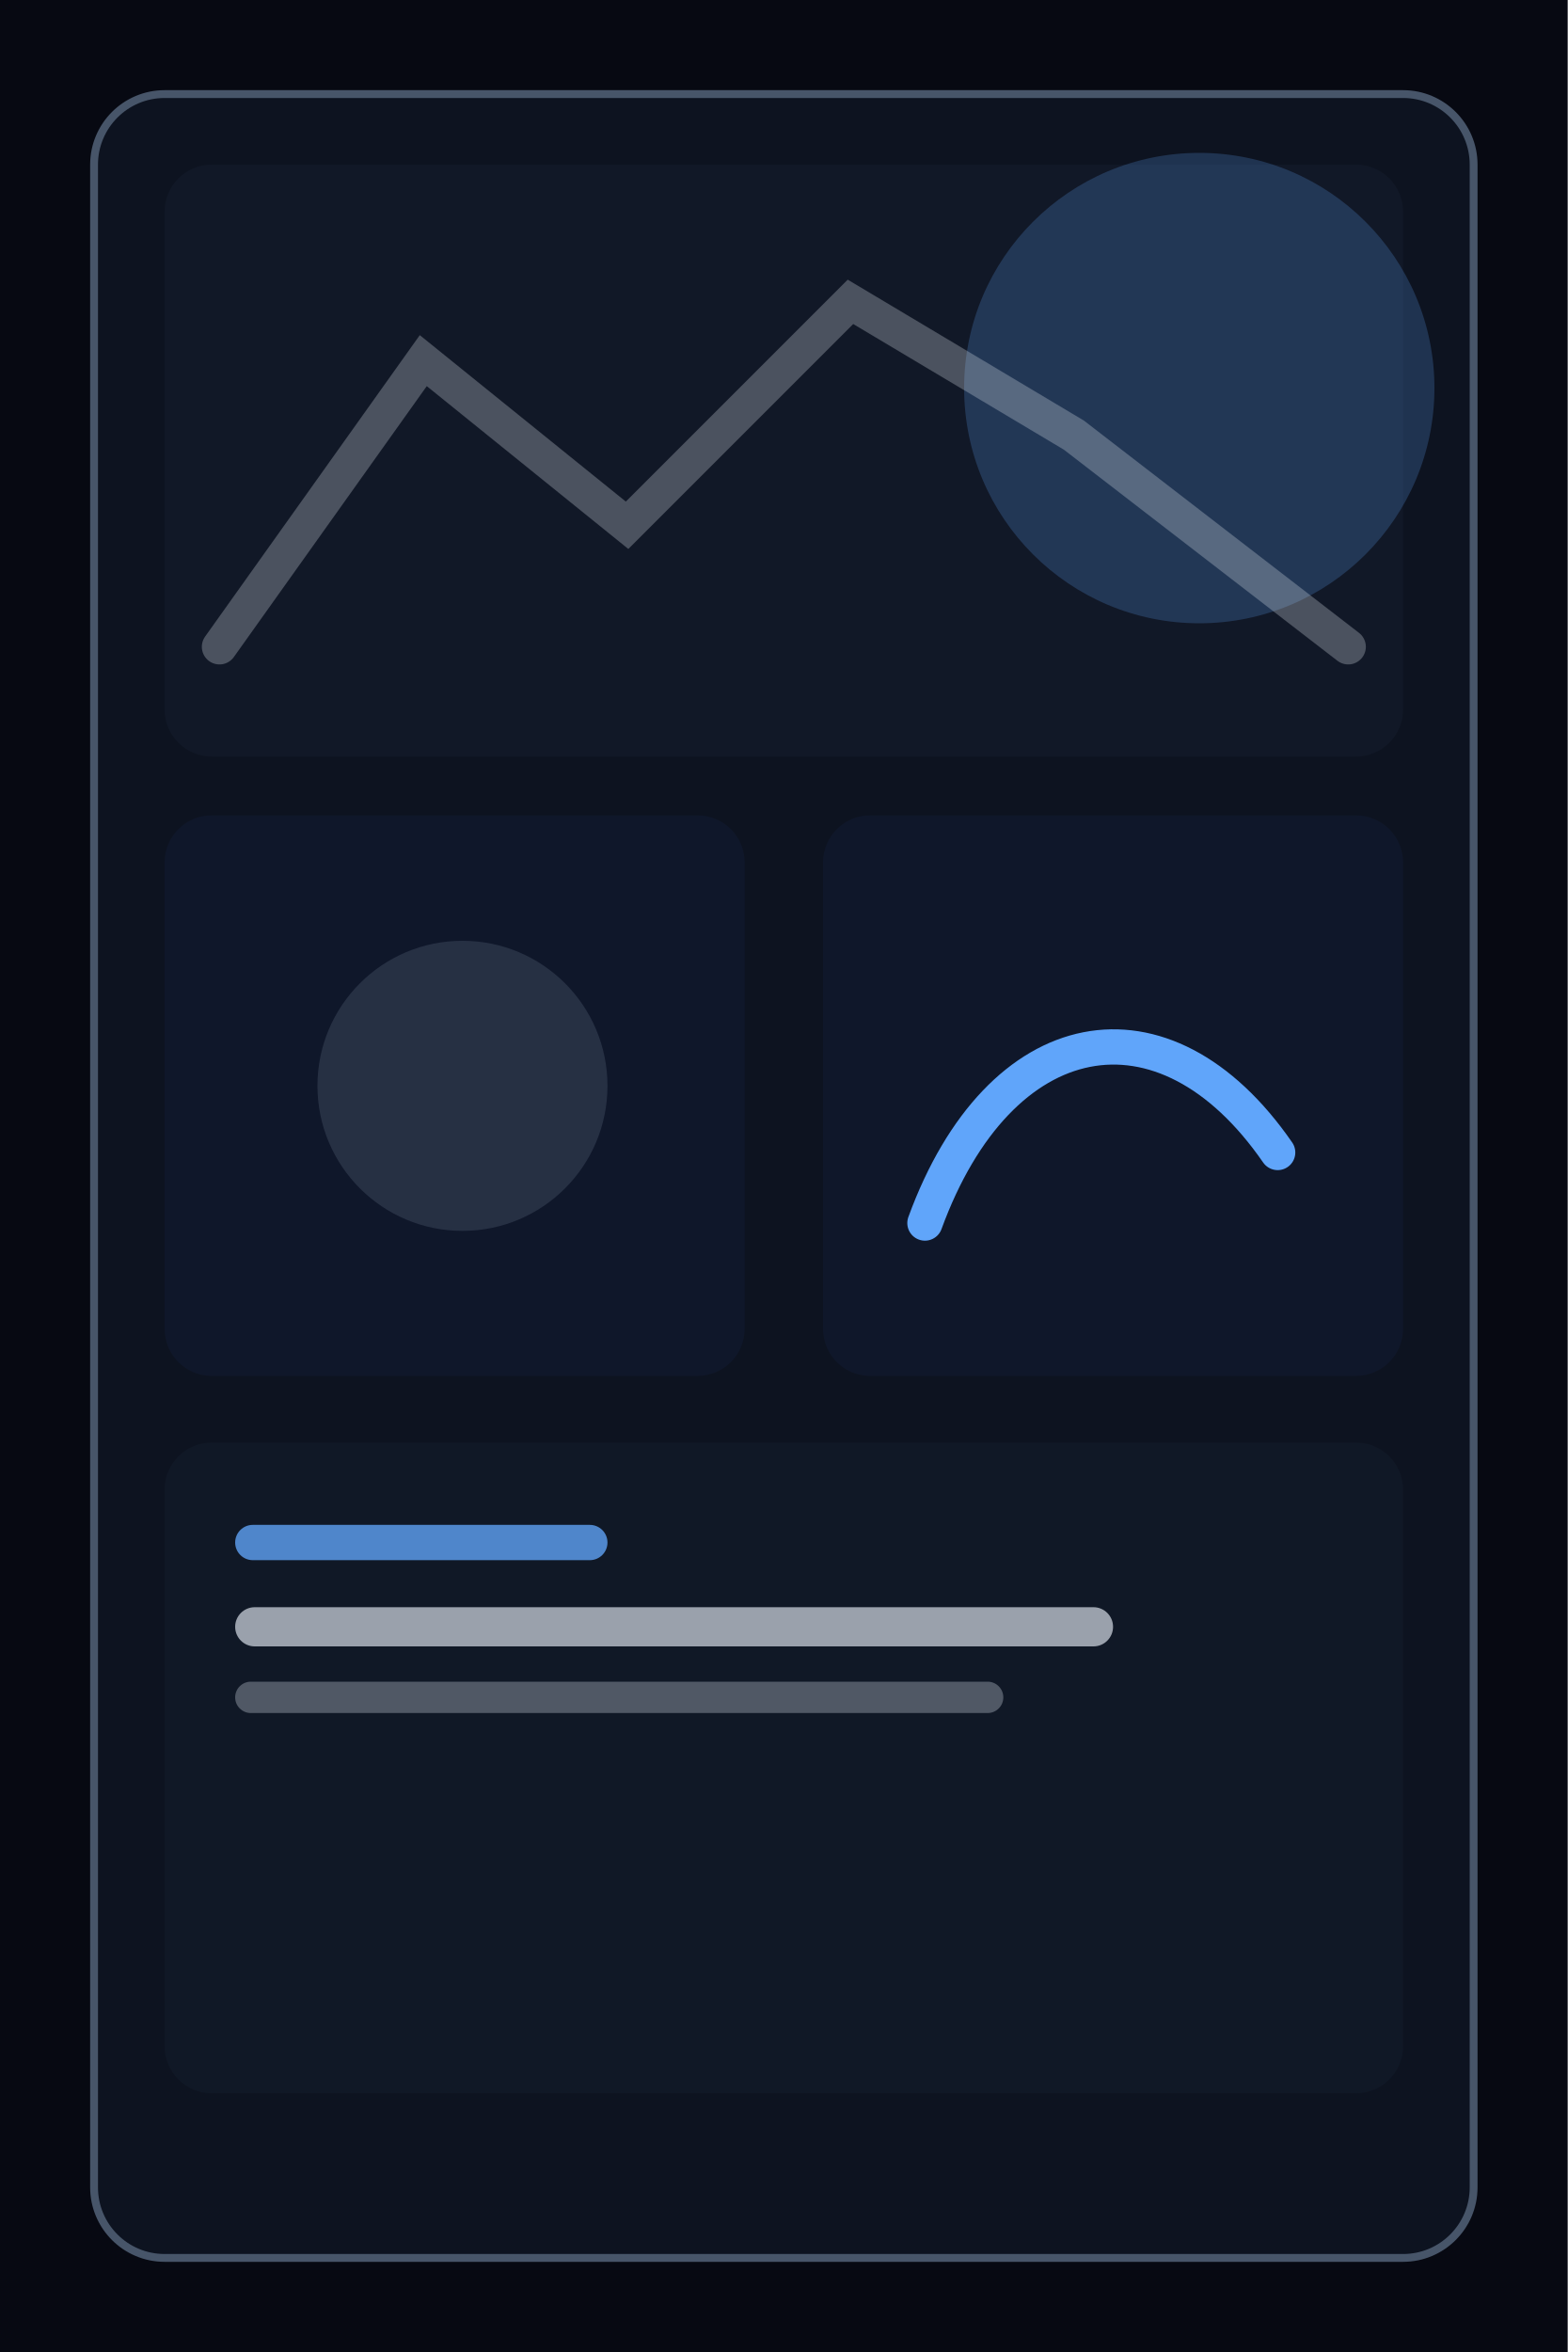
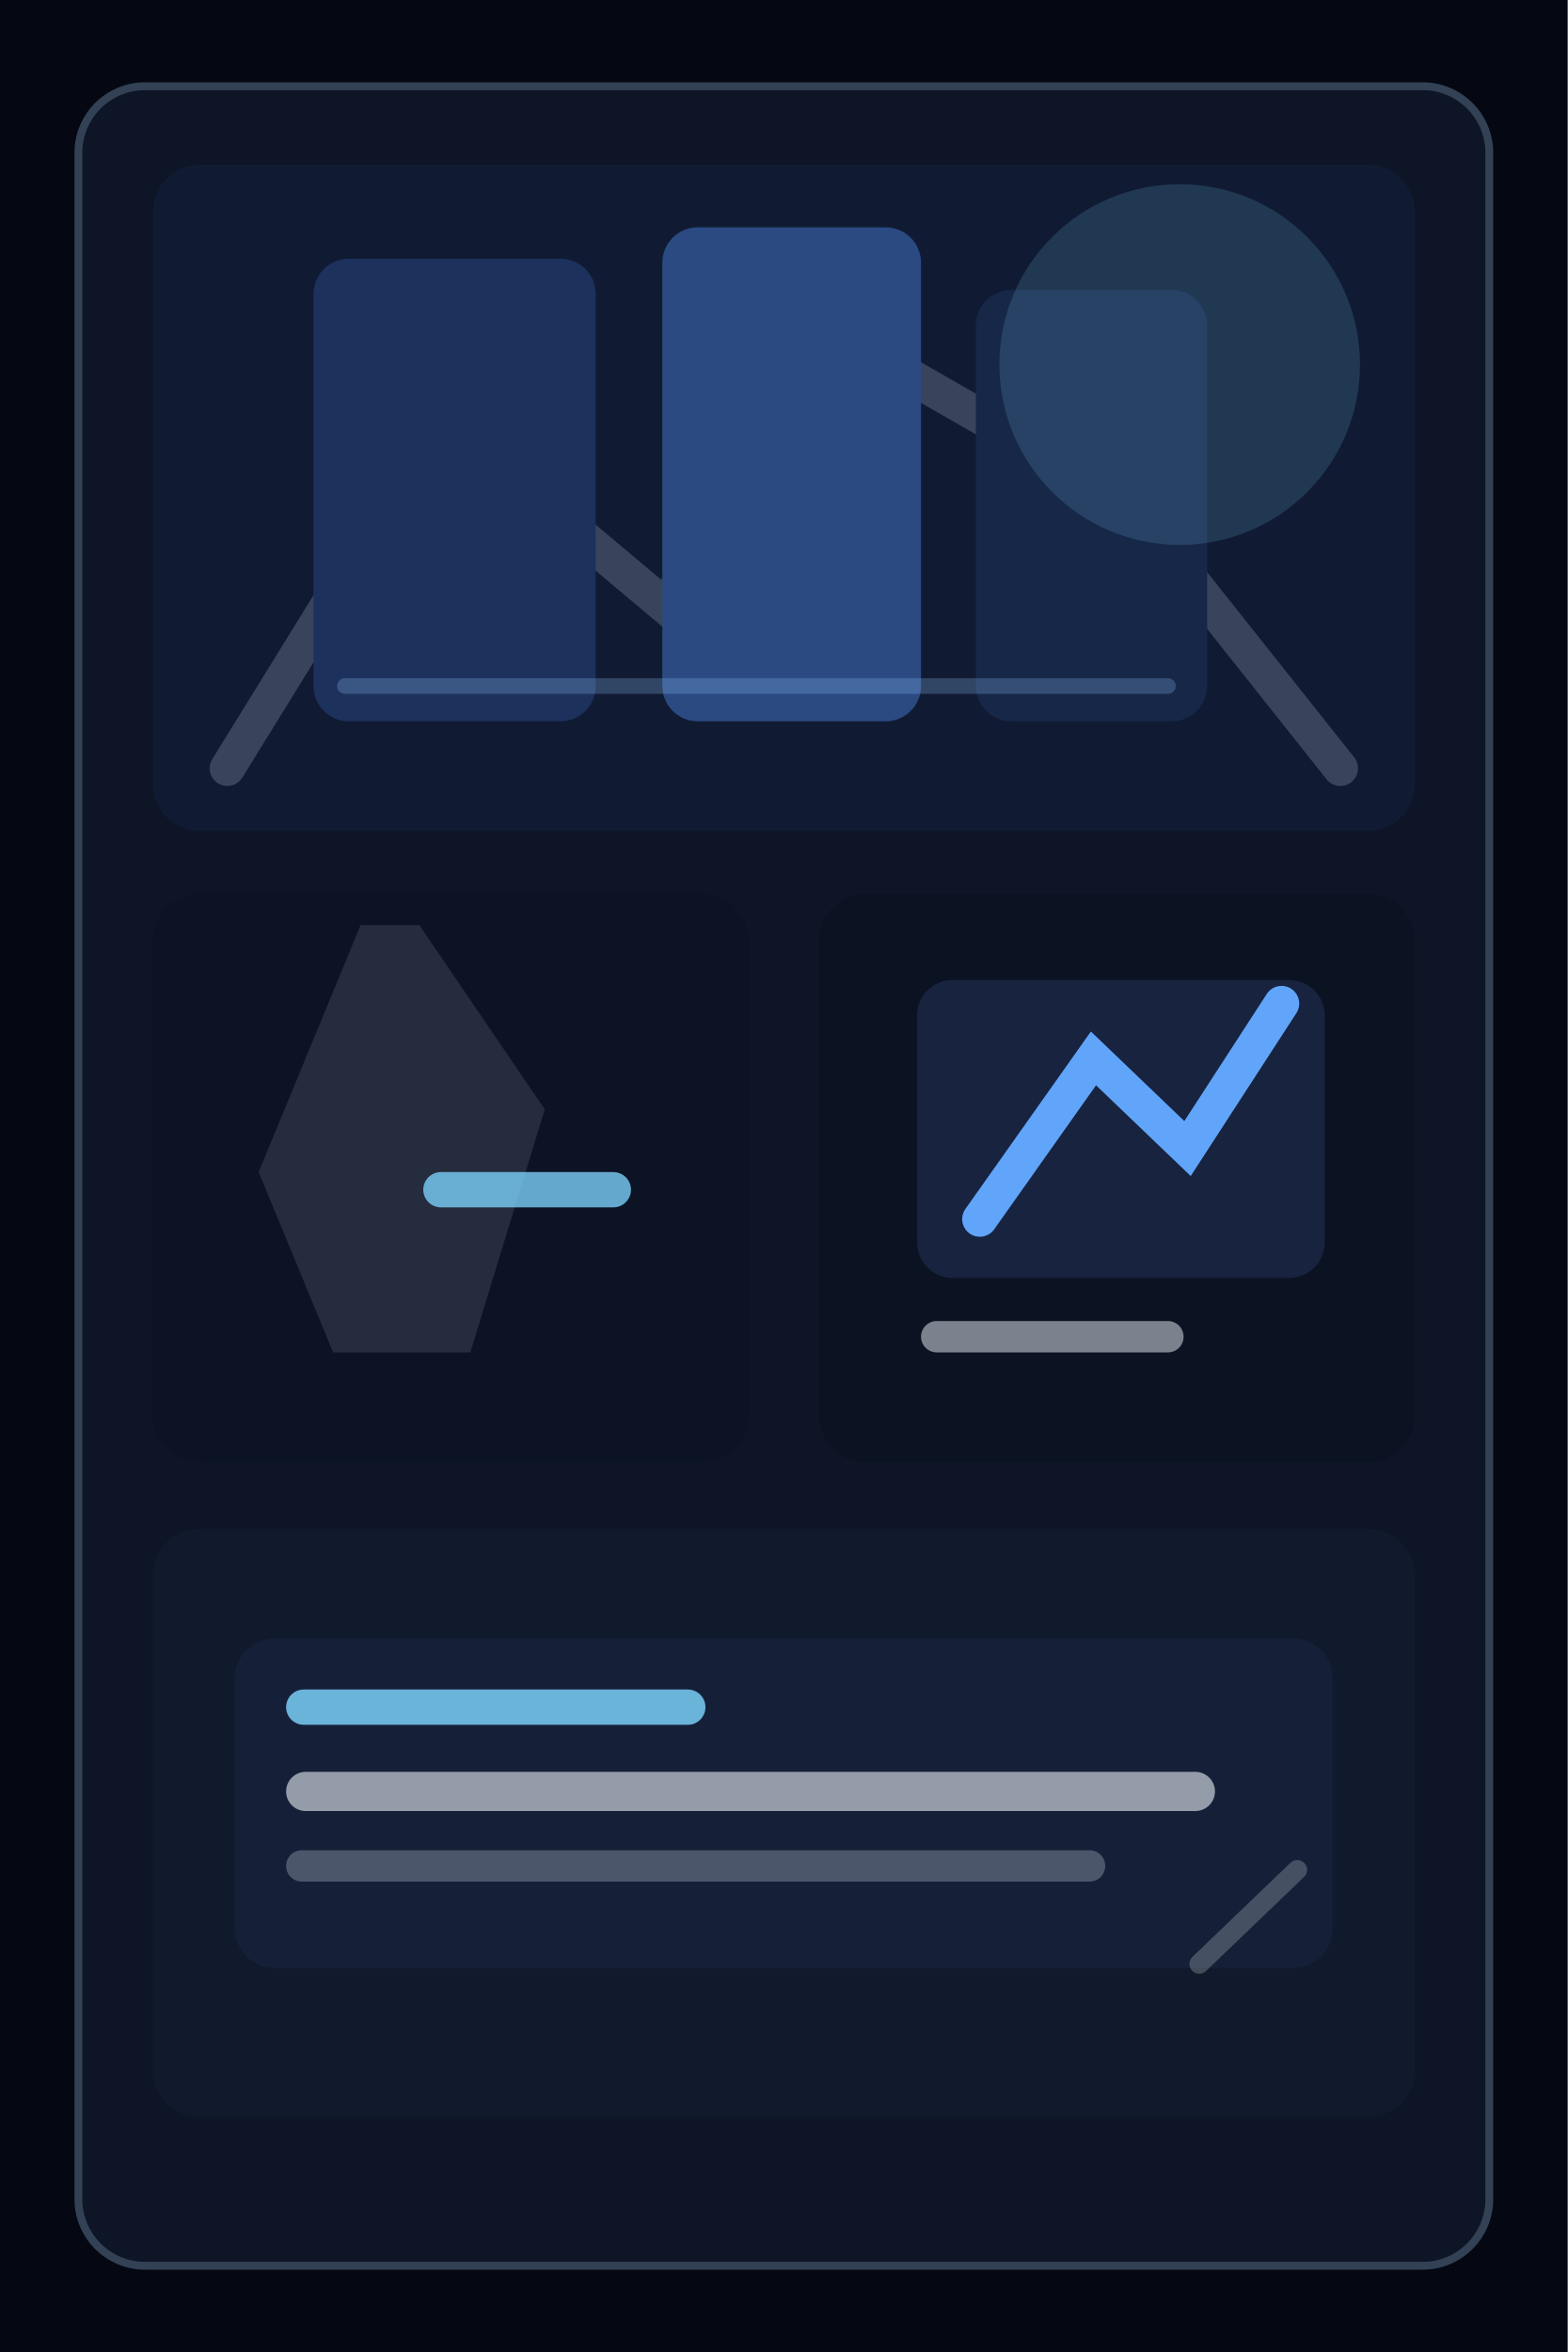
<svg xmlns="http://www.w3.org/2000/svg" width="800" height="1200" viewBox="0 0 800 1200" fill="none">
-   <rect width="800" height="1200" fill="#070912" />
-   <rect x="48" y="48" width="704" height="1104" rx="36" fill="#0D1320" stroke="#475569" stroke-width="4" />
-   <rect x="84" y="84" width="632" height="302" rx="24" fill="#111827" />
-   <rect x="84" y="416" width="296" height="286" rx="24" fill="#0F172A" />
-   <rect x="420" y="416" width="296" height="286" rx="24" fill="#0F172A" />
-   <rect x="84" y="736" width="632" height="332" rx="24" fill="#101826" />
-   <circle cx="612" cy="198" r="120" fill="#60A5FA" fill-opacity=".22" />
-   <path d="M112 330L216 184L320 268L434 154L548 222L688 330" stroke="#E2E8F0" stroke-width="18" stroke-linecap="round" opacity=".28" />
-   <path d="M472 624C510 520 594 504 652 588" stroke="#60A5FA" stroke-width="18" stroke-linecap="round" />
-   <circle cx="236" cy="554" r="74" fill="#94A3B8" fill-opacity=".18" />
-   <rect x="120" y="778" width="190" height="18" rx="9" fill="#60A5FA" fill-opacity=".78" />
-   <rect x="120" y="820" width="448" height="20" rx="10" fill="#E2E8F0" fill-opacity=".66" />
-   <rect x="120" y="858" width="392" height="16" rx="8" fill="#CBD5E1" fill-opacity=".34" />
+   <rect width="800" height="1200" fill="#050812" />
+   <rect x="40" y="44" width="720" height="1112" rx="34" fill="#0D1526" stroke="#334155" stroke-width="4" />
+   <rect x="78" y="84" width="644" height="340" rx="24" fill="#101B33" />
+   <rect x="78" y="456" width="304" height="290" rx="24" fill="#0C1324" />
+   <rect x="418" y="456" width="304" height="290" rx="24" fill="#0B1222" />
+   <rect x="78" y="780" width="644" height="300" rx="24" fill="#111A2D" />
+   <path d="M116 392L226 214L338 308L454 186L576 256L684 392" stroke="#DCE8FF" stroke-width="18" stroke-linecap="round" opacity=".2" />
+   <rect x="160" y="132" width="144" height="236" rx="18" fill="#1C315B" />
+   <rect x="338" y="116" width="132" height="252" rx="18" fill="#2A4A81" />
+   <rect x="498" y="148" width="118" height="220" rx="18" fill="#162748" />
+   <path d="M176 350H596" stroke="#93C5FD" stroke-width="8" stroke-linecap="round" opacity=".25" />
+   <circle cx="602" cy="186" r="92" fill="#7DD3FC" fill-opacity=".16" />
+   <path d="M214 472L278 566L240 690H170L132 598L184 472H214Z" fill="#DCE8FF" fill-opacity=".12" />
+   <rect x="216" y="598" width="106" height="18" rx="9" fill="#7DD3FC" fill-opacity=".78" />
+   <rect x="468" y="500" width="208" height="152" rx="18" fill="#17233F" />
+   <path d="M500 622L558 540L606 586L654 512" stroke="#60A5FA" stroke-width="18" stroke-linecap="round" />
+   <rect x="470" y="674" width="134" height="16" rx="8" fill="#E2E8F0" fill-opacity=".52" />
+   <rect x="120" y="836" width="560" height="168" rx="20" fill="#152038" />
+   <rect x="146" y="862" width="214" height="18" rx="9" fill="#7DD3FC" fill-opacity=".82" />
+   <rect x="146" y="904" width="474" height="20" rx="10" fill="#E2E8F0" fill-opacity=".62" />
+   <rect x="146" y="944" width="418" height="16" rx="8" fill="#CBD5E1" fill-opacity=".3" />
+   <path d="M612 1002L662 954" stroke="#F8FAFC" stroke-width="10" stroke-linecap="round" opacity=".22" />
</svg>
